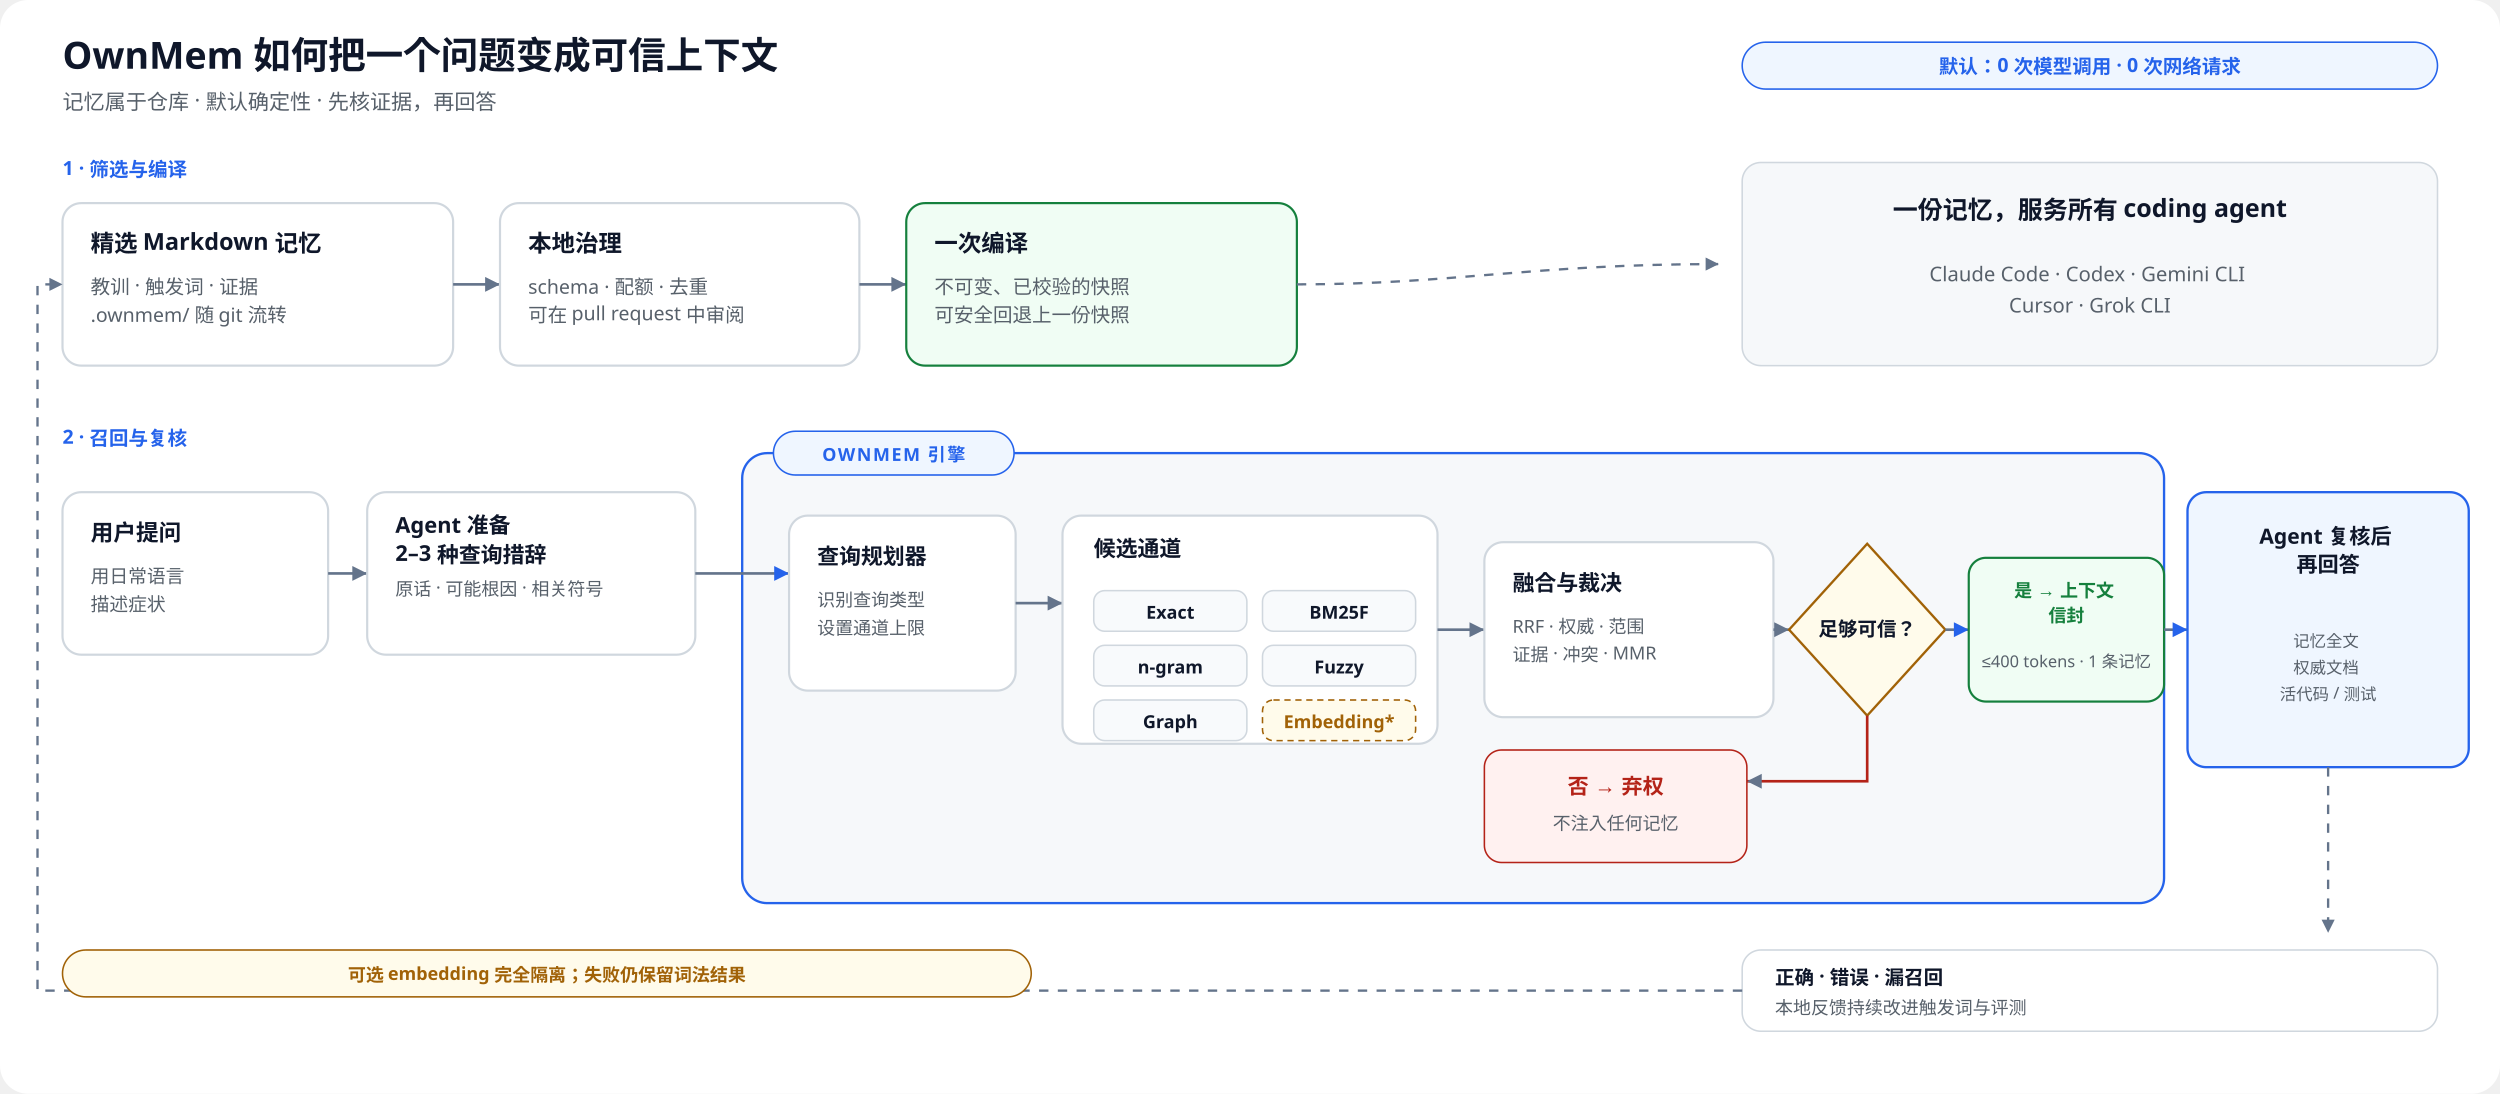
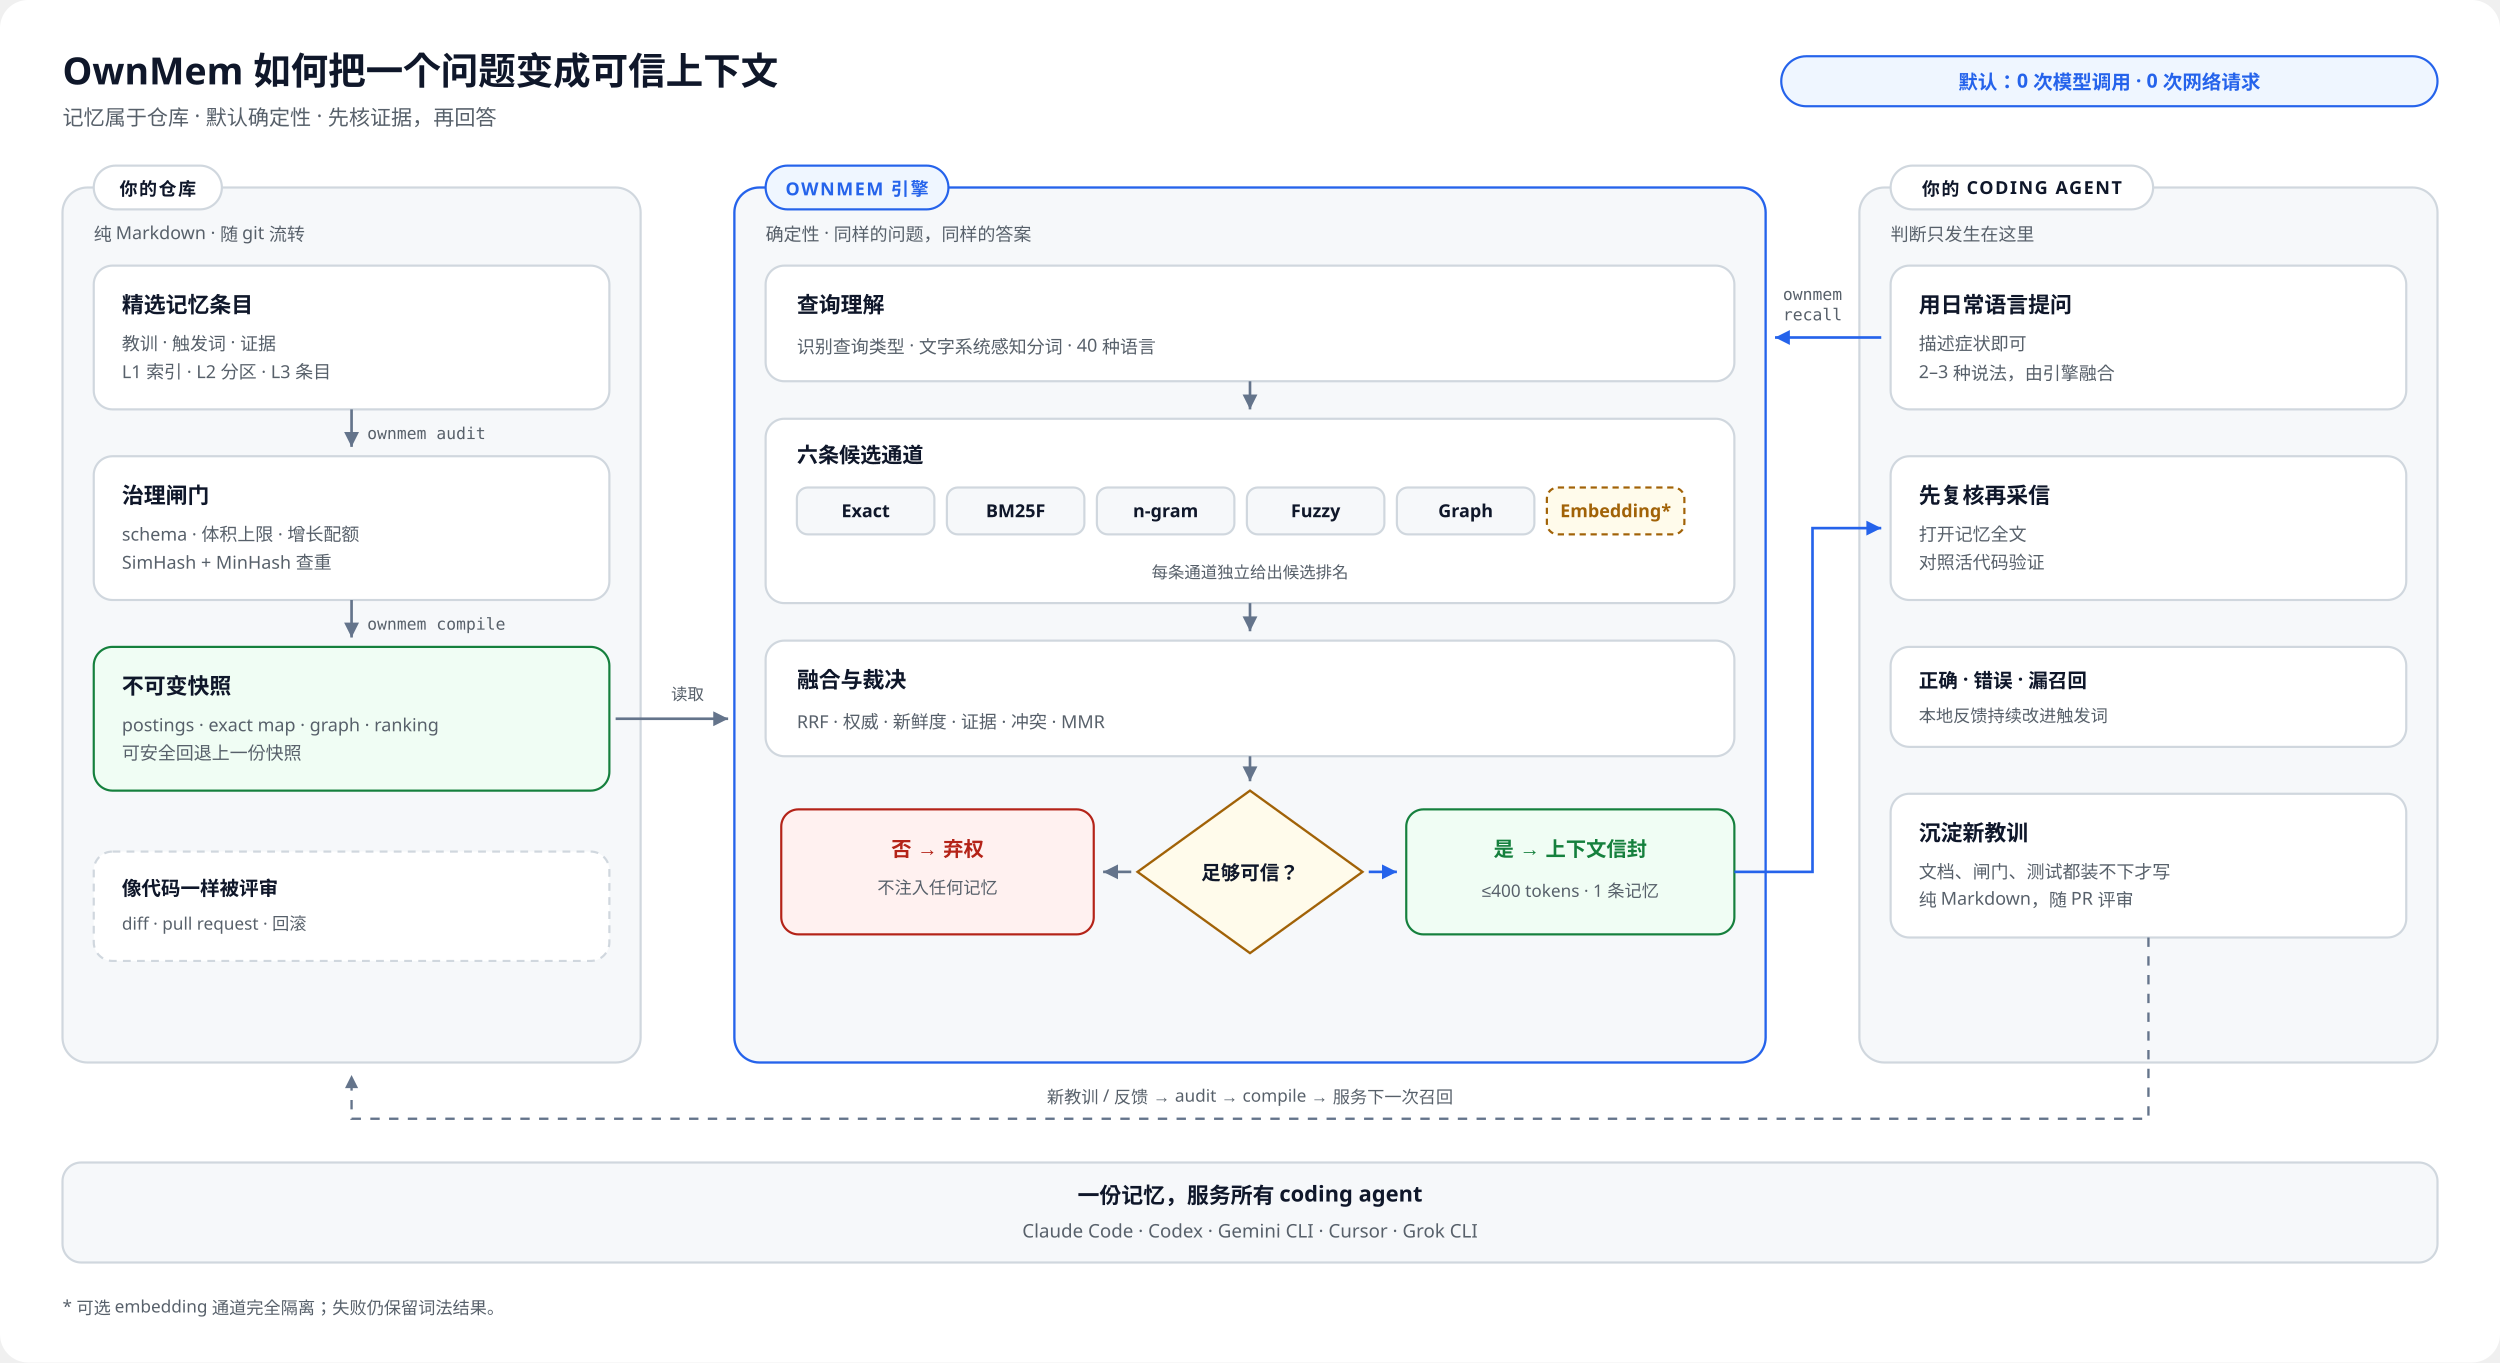
- <svg xmlns="http://www.w3.org/2000/svg" viewBox="0 0 1600 700" role="img" aria-labelledby="title description" font-family="-apple-system, BlinkMacSystemFont, 'Segoe UI', 'Noto Sans', 'Helvetica Neue', Arial, sans-serif">
+ <svg xmlns="http://www.w3.org/2000/svg" viewBox="0 0 1600 872" role="img" aria-labelledby="title description" font-family="-apple-system, BlinkMacSystemFont, 'Segoe UI', 'Noto Sans', 'Helvetica Neue', Arial, sans-serif">
  <defs>
    <marker id="arrow" viewBox="0 0 10 10" refX="8" refY="5" markerWidth="7" markerHeight="7" orient="auto-start-reverse">
      <path d="M 0 1 L 8 5 L 0 9 z" fill="#64748b" />
    </marker>
-     <marker id="accent-arrow" viewBox="0 0 10 10" refX="8" refY="5" markerWidth="7" markerHeight="7" orient="auto-start-reverse">
+     <marker id="accent" viewBox="0 0 10 10" refX="8" refY="5" markerWidth="7" markerHeight="7" orient="auto-start-reverse">
      <path d="M 0 1 L 8 5 L 0 9 z" fill="#2563eb" />
    </marker>
  </defs>
-   <rect width="1600" height="700" rx="18" fill="#ffffff" />
-   <text x="40" y="44" text-anchor="start" font-size="24" font-weight="700" fill="#0f172a">
-     <tspan x="40" dy="0">OwnMem 如何把一个问题变成可信上下文</tspan>
-   </text>
-   <text x="40" y="70" text-anchor="start" font-size="13.5" font-weight="400" fill="#57606a">
-     <tspan x="40" dy="0">记忆属于仓库 · 默认确定性 · 先核证据，再回答</tspan>
-   </text>
-   <rect x="1115" y="27" width="445" height="30" rx="15" fill="#eff6ff" stroke="#2563eb" />
-   <text x="1337.5" y="47" text-anchor="middle" font-size="12.5" font-weight="600" fill="#2563eb">默认：0 次模型调用 · 0 次网络请求</text>
-   <text x="40" y="112" text-anchor="start" font-size="12.5" font-weight="700" fill="#2563eb">
-     <tspan x="40" dy="0">1 · 筛选与编译</tspan>
-   </text>
-   <g>
-     <rect x="40" y="130" width="250" height="104" rx="12" fill="#ffffff" stroke="#d0d7de" stroke-width="1.4" />
-     <text x="58" y="161" text-anchor="start" font-size="15" font-weight="650" fill="#0f172a">
-       <tspan x="58" dy="0">精选 Markdown 记忆</tspan>
-     </text>
-     <text x="58" y="188" text-anchor="start" font-size="12.5" font-weight="400" fill="#57606a">
-       <tspan x="58" dy="0">教训 · 触发词 · 证据</tspan>
-       <tspan x="58" dy="18">.ownmem/ 随 git 流转</tspan>
-     </text>
-   </g>
-   <path d="M 290 182 L 320 182" fill="none" stroke="#64748b" stroke-width="1.7" marker-end="url(#arrow)" />
-   <g>
-     <rect x="320" y="130" width="230" height="104" rx="12" fill="#ffffff" stroke="#d0d7de" stroke-width="1.4" />
-     <text x="338" y="161" text-anchor="start" font-size="15" font-weight="650" fill="#0f172a">
-       <tspan x="338" dy="0">本地治理</tspan>
-     </text>
-     <text x="338" y="188" text-anchor="start" font-size="12.5" font-weight="400" fill="#57606a">
-       <tspan x="338" dy="0">schema · 配额 · 去重</tspan>
-       <tspan x="338" dy="18">可在 pull request 中审阅</tspan>
-     </text>
-   </g>
-   <path d="M 550 182 L 580 182" fill="none" stroke="#64748b" stroke-width="1.7" marker-end="url(#arrow)" />
-   <g>
-     <rect x="580" y="130" width="250" height="104" rx="12" fill="#f0fdf4" stroke="#15803d" stroke-width="1.4" />
-     <text x="598" y="161" text-anchor="start" font-size="15" font-weight="650" fill="#0f172a">
-       <tspan x="598" dy="0">一次编译</tspan>
-     </text>
-     <text x="598" y="188" text-anchor="start" font-size="12.5" font-weight="400" fill="#57606a">
-       <tspan x="598" dy="0">不可变、已校验的快照</tspan>
-       <tspan x="598" dy="18">可安全回退上一份快照</tspan>
-     </text>
-   </g>
-   <rect x="1115" y="104" width="445" height="130" rx="12" fill="#f6f8fa" stroke="#d0d7de" />
-   <text x="1337.5" y="140" text-anchor="middle" font-size="16" font-weight="650" fill="#0f172a">
-     <tspan x="1337.5" dy="0">一份记忆，服务所有 coding agent</tspan>
-   </text>
-   <text x="1337.5" y="180" text-anchor="middle" font-size="13" font-weight="400" fill="#57606a">
-     <tspan x="1337.5" dy="0">Claude Code · Codex · Gemini CLI</tspan>
-     <tspan x="1337.5" dy="20">Cursor · Grok CLI</tspan>
-   </text>
-   <path d="M 830 182 C 930 182 980 169 1100 169" fill="none" stroke="#64748b" stroke-width="1.5" stroke-dasharray="6 6" marker-end="url(#arrow)" />
-   <text x="40" y="284" text-anchor="start" font-size="12.5" font-weight="700" fill="#2563eb">
-     <tspan x="40" dy="0">2 · 召回与复核</tspan>
-   </text>
-   <g>
-     <rect x="40" y="315" width="170" height="104" rx="12" fill="#ffffff" stroke="#d0d7de" stroke-width="1.4" />
-     <text x="58" y="346" text-anchor="start" font-size="14.5" font-weight="650" fill="#0f172a">
-       <tspan x="58" dy="0">用户提问</tspan>
-     </text>
-     <text x="58" y="373" text-anchor="start" font-size="12" font-weight="400" fill="#57606a">
-       <tspan x="58" dy="0">用日常语言</tspan>
-       <tspan x="58" dy="18">描述症状</tspan>
-     </text>
-   </g>
-   <path d="M 210 367 L 235 367" fill="none" stroke="#64748b" stroke-width="1.7" marker-end="url(#arrow)" />
-   <g>
-     <rect x="235" y="315" width="210" height="104" rx="12" fill="#ffffff" stroke="#d0d7de" stroke-width="1.4" />
-     <text x="253" y="341" text-anchor="start" font-size="14" font-weight="650" fill="#0f172a">
-       <tspan x="253" dy="0">Agent 准备</tspan>
-       <tspan x="253" dy="18">2–3 种查询措辞</tspan>
-     </text>
-     <text x="253" y="381" text-anchor="start" font-size="11.5" font-weight="400" fill="#57606a">
-       <tspan x="253" dy="0">原话 · 可能根因 · 相关符号</tspan>
-     </text>
-   </g>
-   <rect x="475" y="290" width="910" height="288" rx="16" fill="#f6f8fa" stroke="#2563eb" stroke-width="1.5" />
-   <rect x="495" y="276" width="154" height="28" rx="14" fill="#eff6ff" stroke="#2563eb" />
-   <text x="572" y="295" text-anchor="middle" font-size="11.5" font-weight="700" letter-spacing="1" fill="#2563eb">OWNMEM 引擎</text>
-   <path d="M 445 367 L 505 367" fill="none" stroke="#64748b" stroke-width="1.7" marker-end="url(#accent-arrow)" />
-   <g>
-     <rect x="505" y="330" width="145" height="112" rx="12" fill="#ffffff" stroke="#d0d7de" stroke-width="1.4" />
-     <text x="523" y="361" text-anchor="start" font-size="14" font-weight="650" fill="#0f172a">
-       <tspan x="523" dy="0">查询规划器</tspan>
-     </text>
-     <text x="523" y="388" text-anchor="start" font-size="11.5" font-weight="400" fill="#57606a">
-       <tspan x="523" dy="0">识别查询类型</tspan>
-       <tspan x="523" dy="18">设置通道上限</tspan>
-     </text>
-   </g>
-   <path d="M 650 386 L 680 386" fill="none" stroke="#64748b" stroke-width="1.7" marker-end="url(#arrow)" />
-   <g>
-     <rect x="680" y="330" width="240" height="146" rx="12" fill="#ffffff" stroke="#d0d7de" stroke-width="1.4" />
-     <text x="700" y="356" text-anchor="start" font-size="14" font-weight="650" fill="#0f172a">
-       <tspan x="700" dy="0">候选通道</tspan>
-     </text>
-     <rect x="700" y="378" width="98" height="26" rx="7" fill="#f8fafc" stroke="#d0d7de" />
-     <text x="749" y="396" text-anchor="middle" font-size="11.5" font-weight="600" fill="#0f172a">Exact</text>
-     <rect x="808" y="378" width="98" height="26" rx="7" fill="#f8fafc" stroke="#d0d7de" />
-     <text x="857" y="396" text-anchor="middle" font-size="11.5" font-weight="600" fill="#0f172a">BM25F</text>
-     <rect x="700" y="413" width="98" height="26" rx="7" fill="#f8fafc" stroke="#d0d7de" />
-     <text x="749" y="431" text-anchor="middle" font-size="11.5" font-weight="600" fill="#0f172a">n-gram</text>
-     <rect x="808" y="413" width="98" height="26" rx="7" fill="#f8fafc" stroke="#d0d7de" />
-     <text x="857" y="431" text-anchor="middle" font-size="11.5" font-weight="600" fill="#0f172a">Fuzzy</text>
-     <rect x="700" y="448" width="98" height="26" rx="7" fill="#f8fafc" stroke="#d0d7de" />
-     <text x="749" y="466" text-anchor="middle" font-size="11.5" font-weight="600" fill="#0f172a">Graph</text>
-     <rect x="808" y="448" width="98" height="26" rx="7" fill="#fffbeb" stroke="#a16207" stroke-dasharray="4 3" />
-     <text x="857" y="466" text-anchor="middle" font-size="11.5" font-weight="600" fill="#a16207">Embedding*</text>
-   </g>
-   <path d="M 920 403 L 950 403" fill="none" stroke="#64748b" stroke-width="1.7" marker-end="url(#arrow)" />
-   <g>
-     <rect x="950" y="347" width="185" height="112" rx="12" fill="#ffffff" stroke="#d0d7de" stroke-width="1.4" />
-     <text x="968" y="378" text-anchor="start" font-size="14" font-weight="650" fill="#0f172a">
-       <tspan x="968" dy="0">融合与裁决</tspan>
-     </text>
-     <text x="968" y="405" text-anchor="start" font-size="11.5" font-weight="400" fill="#57606a">
-       <tspan x="968" dy="0">RRF · 权威 · 范围</tspan>
-       <tspan x="968" dy="18">证据 · 冲突 · MMR</tspan>
-     </text>
-   </g>
-   <path d="M 1135 403 L 1145 403" fill="none" stroke="#64748b" stroke-width="1.7" marker-end="url(#arrow)" />
-   <polygon points="1195,348 1245,403 1195,458 1145,403" fill="#fffbeb" stroke="#a16207" stroke-width="1.5" />
-   <text x="1195" y="407" text-anchor="middle" font-size="12.5" font-weight="650" fill="#0f172a">
-     <tspan x="1195" dy="0">足够可信？</tspan>
-   </text>
-   <path d="M 1195 458 L 1195 500 L 1118 500" fill="none" stroke="#b42318" stroke-width="1.7" marker-end="url(#arrow)" />
-   <rect x="950" y="480" width="168" height="72" rx="11" fill="#fff1f0" stroke="#b42318" />
-   <text x="1034" y="508" text-anchor="middle" font-size="13.5" font-weight="650" fill="#b42318">
-     <tspan x="1034" dy="0">否 → 弃权</tspan>
-   </text>
-   <text x="1034" y="531" text-anchor="middle" font-size="11.5" font-weight="400" fill="#57606a">
-     <tspan x="1034" dy="0">不注入任何记忆</tspan>
-   </text>
-   <path d="M 1245 403 L 1260 403" fill="none" stroke="#64748b" stroke-width="1.7" marker-end="url(#accent-arrow)" />
-   <rect x="1260" y="357" width="125" height="92" rx="11" fill="#f0fdf4" stroke="#15803d" stroke-width="1.4" />
-   <text x="1322.5" y="382" text-anchor="middle" font-size="11.5" font-weight="650" fill="#15803d">
-     <tspan x="1322.5" dy="0">是 → 上下文</tspan>
-     <tspan x="1322.5" dy="16">信封</tspan>
-   </text>
-   <text x="1322.5" y="427" text-anchor="middle" font-size="10.5" font-weight="400" fill="#57606a">
-     <tspan x="1322.5" dy="0">≤400 tokens · 1 条记忆</tspan>
-   </text>
-   <path d="M 1385 403 L 1400 403" fill="none" stroke="#64748b" stroke-width="1.7" marker-end="url(#accent-arrow)" />
-   <rect x="1400" y="315" width="180" height="176" rx="12" fill="#eff6ff" stroke="#2563eb" stroke-width="1.5" />
-   <text x="1490" y="348" text-anchor="middle" font-size="13.5" font-weight="650" fill="#0f172a">
-     <tspan x="1490" dy="0">Agent 复核后</tspan>
-     <tspan x="1490" dy="18">再回答</tspan>
-   </text>
-   <text x="1490" y="414" text-anchor="middle" font-size="10.5" font-weight="400" fill="#57606a">
-     <tspan x="1490" dy="0">记忆全文</tspan>
-     <tspan x="1490" dy="17">权威文档</tspan>
-     <tspan x="1490" dy="17">活代码 / 测试</tspan>
-   </text>
-   <rect x="1115" y="608" width="445" height="52" rx="12" fill="#ffffff" stroke="#d0d7de" />
-   <text x="1136" y="630" text-anchor="start" font-size="12.5" font-weight="650" fill="#0f172a">
-     <tspan x="1136" dy="0">正确 · 错误 · 漏召回</tspan>
-   </text>
-   <text x="1136" y="649" text-anchor="start" font-size="11.5" font-weight="400" fill="#57606a">
-     <tspan x="1136" dy="0">本地反馈持续改进触发词与评测</tspan>
-   </text>
-   <path d="M 1490 491 L 1490 597" fill="none" stroke="#64748b" stroke-width="1.5" stroke-dasharray="6 6" marker-end="url(#arrow)" />
-   <path d="M 1115 634 L 24 634 L 24 182 L 40 182" fill="none" stroke="#64748b" stroke-width="1.5" stroke-dasharray="6 6" marker-end="url(#arrow)" />
-   <rect x="40" y="608" width="620" height="30" rx="15" fill="#fffbeb" stroke="#a16207" />
-   <text x="350" y="628" text-anchor="middle" font-size="11.5" font-weight="600" fill="#a16207">可选 embedding 完全隔离；失败仍保留词法结果</text>
+   <rect x="0" y="0" width="1600" height="872" rx="18" fill="#ffffff" />
+   <text x="40" y="54" text-anchor="start" font-size="24" font-weight="700" fill="#0f172a">OwnMem 如何把一个问题变成可信上下文</text>
+   <text x="40" y="80" text-anchor="start" font-size="13.5" font-weight="400" fill="#57606a">记忆属于仓库 · 默认确定性 · 先核证据，再回答</text>
+   <rect x="1140" y="36" width="420" height="32" rx="16" fill="#eff6ff" stroke="#2563eb" stroke-width="1.4" />
+   <text x="1350" y="57" text-anchor="middle" font-size="12.5" font-weight="600" fill="#2563eb">默认：0 次模型调用 · 0 次网络请求</text>
+   <rect x="40" y="120" width="370" height="560" rx="16" fill="#f6f8fa" stroke="#d0d7de" stroke-width="1.4" />
+   <rect x="470" y="120" width="660" height="560" rx="16" fill="#f6f8fa" stroke="#2563eb" stroke-width="1.5" />
+   <rect x="1190" y="120" width="370" height="560" rx="16" fill="#f6f8fa" stroke="#d0d7de" stroke-width="1.4" />
+   <rect x="60" y="106" width="82" height="28" rx="14" fill="#ffffff" stroke="#d0d7de" stroke-width="1.4" />
+   <text x="101" y="125" text-anchor="middle" font-size="11.5" font-weight="700" letter-spacing="1" fill="#0f172a">你的仓库</text>
+   <rect x="490" y="106" width="117" height="28" rx="14" fill="#eff6ff" stroke="#2563eb" stroke-width="1.4" />
+   <text x="548.5" y="125" text-anchor="middle" font-size="11.5" font-weight="700" letter-spacing="1" fill="#2563eb">OWNMEM 引擎</text>
+   <rect x="1210" y="106" width="168" height="28" rx="14" fill="#ffffff" stroke="#d0d7de" stroke-width="1.4" />
+   <text x="1294" y="125" text-anchor="middle" font-size="11.5" font-weight="700" letter-spacing="1" fill="#0f172a">你的 CODING AGENT</text>
+   <text x="60" y="154" text-anchor="start" font-size="11.5" font-weight="400" fill="#57606a">纯 Markdown · 随 git 流转</text>
+   <text x="490" y="154" text-anchor="start" font-size="11.5" font-weight="400" fill="#57606a">确定性 · 同样的问题，同样的答案</text>
+   <text x="1210" y="154" text-anchor="start" font-size="11.5" font-weight="400" fill="#57606a">判断只发生在这里</text>
+   <rect x="60" y="170" width="330" height="92" rx="12" fill="#ffffff" stroke="#d0d7de" stroke-width="1.4" />
+   <text x="78" y="200" text-anchor="start" font-size="14" font-weight="650" fill="#0f172a">精选记忆条目</text>
+   <text x="78" y="224" text-anchor="start" font-size="11.5" font-weight="400" fill="#57606a">教训 · 触发词 · 证据</text>
+   <text x="78" y="242" text-anchor="start" font-size="11.5" font-weight="400" fill="#57606a">L1 索引 · L2 分区 · L3 条目</text>
+   <path d="M 225 262 L 225 286" fill="none" stroke="#64748b" stroke-width="1.7" marker-end="url(#arrow)" />
+   <text x="235" y="281" text-anchor="start" font-size="10.5" font-weight="400" font-family="ui-monospace, SFMono-Regular, 'SF Mono', Menlo, Consolas, monospace" fill="#57606a">ownmem audit</text>
+   <rect x="60" y="292" width="330" height="92" rx="12" fill="#ffffff" stroke="#d0d7de" stroke-width="1.4" />
+   <text x="78" y="322" text-anchor="start" font-size="14" font-weight="650" fill="#0f172a">治理闸门</text>
+   <text x="78" y="346" text-anchor="start" font-size="11.5" font-weight="400" fill="#57606a">schema · 体积上限 · 增长配额</text>
+   <text x="78" y="364" text-anchor="start" font-size="11.5" font-weight="400" fill="#57606a">SimHash + MinHash 查重</text>
+   <path d="M 225 384 L 225 408" fill="none" stroke="#64748b" stroke-width="1.7" marker-end="url(#arrow)" />
+   <text x="235" y="403" text-anchor="start" font-size="10.5" font-weight="400" font-family="ui-monospace, SFMono-Regular, 'SF Mono', Menlo, Consolas, monospace" fill="#57606a">ownmem compile</text>
+   <rect x="60" y="414" width="330" height="92" rx="12" fill="#f0fdf4" stroke="#15803d" stroke-width="1.4" />
+   <text x="78" y="444" text-anchor="start" font-size="14" font-weight="650" fill="#0f172a">不可变快照</text>
+   <text x="78" y="468" text-anchor="start" font-size="11.5" font-weight="400" fill="#57606a">postings · exact map · graph · ranking</text>
+   <text x="78" y="486" text-anchor="start" font-size="11.5" font-weight="400" fill="#57606a">可安全回退上一份快照</text>
+   <rect x="60" y="545" width="330" height="70" rx="12" fill="#ffffff" stroke="#d0d7de" stroke-width="1.4" stroke-dasharray="5 4" />
+   <text x="78" y="573" text-anchor="start" font-size="12.5" font-weight="600" fill="#0f172a">像代码一样被评审</text>
+   <text x="78" y="595" text-anchor="start" font-size="11" font-weight="400" fill="#57606a">diff · pull request · 回滚</text>
+   <text x="440" y="448" text-anchor="middle" font-size="10.5" font-weight="400" font-family="ui-monospace, SFMono-Regular, 'SF Mono', Menlo, Consolas, monospace" fill="#57606a">读取</text>
+   <path d="M 394 460 L 466 460" fill="none" stroke="#64748b" stroke-width="1.7" marker-end="url(#arrow)" />
+   <rect x="490" y="170" width="620" height="74" rx="12" fill="#ffffff" stroke="#d0d7de" stroke-width="1.4" />
+   <text x="510" y="200" text-anchor="start" font-size="14" font-weight="650" fill="#0f172a">查询理解</text>
+   <text x="510" y="226" text-anchor="start" font-size="11.5" font-weight="400" fill="#57606a">识别查询类型 · 文字系统感知分词 · 40 种语言</text>
+   <path d="M 800 244 L 800 262" fill="none" stroke="#64748b" stroke-width="1.7" marker-end="url(#arrow)" />
+   <rect x="490" y="268" width="620" height="118" rx="12" fill="#ffffff" stroke="#d0d7de" stroke-width="1.4" />
+   <text x="510" y="296" text-anchor="start" font-size="13.5" font-weight="650" fill="#0f172a">六条候选通道</text>
+   <rect x="510" y="312" width="88" height="30" rx="7" fill="#f6f8fa" stroke="#d0d7de" stroke-width="1.4" />
+   <text x="554" y="331" text-anchor="middle" font-size="11.5" font-weight="600" fill="#0f172a">Exact</text>
+   <rect x="606" y="312" width="88" height="30" rx="7" fill="#f6f8fa" stroke="#d0d7de" stroke-width="1.4" />
+   <text x="650" y="331" text-anchor="middle" font-size="11.5" font-weight="600" fill="#0f172a">BM25F</text>
+   <rect x="702" y="312" width="88" height="30" rx="7" fill="#f6f8fa" stroke="#d0d7de" stroke-width="1.4" />
+   <text x="746" y="331" text-anchor="middle" font-size="11.5" font-weight="600" fill="#0f172a">n-gram</text>
+   <rect x="798" y="312" width="88" height="30" rx="7" fill="#f6f8fa" stroke="#d0d7de" stroke-width="1.4" />
+   <text x="842" y="331" text-anchor="middle" font-size="11.5" font-weight="600" fill="#0f172a">Fuzzy</text>
+   <rect x="894" y="312" width="88" height="30" rx="7" fill="#f6f8fa" stroke="#d0d7de" stroke-width="1.4" />
+   <text x="938" y="331" text-anchor="middle" font-size="11.5" font-weight="600" fill="#0f172a">Graph</text>
+   <rect x="990" y="312" width="88" height="30" rx="7" fill="#fffbeb" stroke="#a16207" stroke-width="1.4" stroke-dasharray="4 3" />
+   <text x="1034" y="331" text-anchor="middle" font-size="11.5" font-weight="600" fill="#a16207">Embedding*</text>
+   <text x="800" y="370" text-anchor="middle" font-size="10.5" font-weight="400" fill="#57606a">每条通道独立给出候选排名</text>
+   <path d="M 800 386 L 800 404" fill="none" stroke="#64748b" stroke-width="1.7" marker-end="url(#arrow)" />
+   <rect x="490" y="410" width="620" height="74" rx="12" fill="#ffffff" stroke="#d0d7de" stroke-width="1.4" />
+   <text x="510" y="440" text-anchor="start" font-size="14" font-weight="650" fill="#0f172a">融合与裁决</text>
+   <text x="510" y="466" text-anchor="start" font-size="11.5" font-weight="400" fill="#57606a">RRF · 权威 · 新鲜度 · 证据 · 冲突 · MMR</text>
+   <path d="M 800 484 L 800 500" fill="none" stroke="#64748b" stroke-width="1.7" marker-end="url(#arrow)" />
+   <polygon points="800,506 872,558 800,610 728,558" fill="#fffbeb" stroke="#a16207" stroke-width="1.5" />
+   <text x="800" y="563" text-anchor="middle" font-size="12.5" font-weight="650" fill="#0f172a">足够可信？</text>
+   <rect x="500" y="518" width="200" height="80" rx="11" fill="#fff1f0" stroke="#b42318" stroke-width="1.4" />
+   <text x="600" y="548" text-anchor="middle" font-size="13" font-weight="650" fill="#b42318">否 → 弃权</text>
+   <text x="600" y="572" text-anchor="middle" font-size="11" font-weight="400" fill="#57606a">不注入任何记忆</text>
+   <path d="M 724 558 L 706 558" fill="none" stroke="#64748b" stroke-width="1.7" marker-end="url(#arrow)" />
+   <rect x="900" y="518" width="210" height="80" rx="11" fill="#f0fdf4" stroke="#15803d" stroke-width="1.4" />
+   <text x="1005" y="548" text-anchor="middle" font-size="13" font-weight="650" fill="#15803d">是 → 上下文信封</text>
+   <text x="1005" y="574" text-anchor="middle" font-size="11" font-weight="400" fill="#57606a">≤400 tokens · 1 条记忆</text>
+   <path d="M 876 558 L 894 558" fill="none" stroke="#2563eb" stroke-width="1.7" marker-end="url(#accent)" />
+   <path d="M 1110 558 L 1160 558 L 1160 338 L 1204 338" fill="none" stroke="#2563eb" stroke-width="1.7" marker-end="url(#accent)" />
+   <rect x="1210" y="170" width="330" height="92" rx="12" fill="#ffffff" stroke="#d0d7de" stroke-width="1.4" />
+   <text x="1228" y="200" text-anchor="start" font-size="14" font-weight="650" fill="#0f172a">用日常语言提问</text>
+   <text x="1228" y="224" text-anchor="start" font-size="11.5" font-weight="400" fill="#57606a">描述症状即可</text>
+   <text x="1228" y="242" text-anchor="start" font-size="11.5" font-weight="400" fill="#57606a">2–3 种说法，由引擎融合</text>
+   <rect x="1210" y="292" width="330" height="92" rx="12" fill="#ffffff" stroke="#d0d7de" stroke-width="1.4" />
+   <text x="1228" y="322" text-anchor="start" font-size="14" font-weight="650" fill="#0f172a">先复核再采信</text>
+   <text x="1228" y="346" text-anchor="start" font-size="11.5" font-weight="400" fill="#57606a">打开记忆全文</text>
+   <text x="1228" y="364" text-anchor="start" font-size="11.5" font-weight="400" fill="#57606a">对照活代码验证</text>
+   <rect x="1210" y="414" width="330" height="64" rx="12" fill="#ffffff" stroke="#d0d7de" stroke-width="1.4" />
+   <text x="1228" y="440" text-anchor="start" font-size="12.5" font-weight="650" fill="#0f172a">正确 · 错误 · 漏召回</text>
+   <text x="1228" y="462" text-anchor="start" font-size="11" font-weight="400" fill="#57606a">本地反馈持续改进触发词</text>
+   <rect x="1210" y="508" width="330" height="92" rx="12" fill="#ffffff" stroke="#d0d7de" stroke-width="1.4" />
+   <text x="1228" y="538" text-anchor="start" font-size="14" font-weight="650" fill="#0f172a">沉淀新教训</text>
+   <text x="1228" y="562" text-anchor="start" font-size="11.5" font-weight="400" fill="#57606a">文档、闸门、测试都装不下才写</text>
+   <text x="1228" y="580" text-anchor="start" font-size="11.5" font-weight="400" fill="#57606a">纯 Markdown，随 PR 评审</text>
+   <text x="1160" y="192" text-anchor="middle" font-size="10.5" font-weight="400" font-family="ui-monospace, SFMono-Regular, 'SF Mono', Menlo, Consolas, monospace" fill="#57606a">ownmem</text>
+   <text x="1160" y="205" text-anchor="middle" font-size="10.5" font-weight="400" font-family="ui-monospace, SFMono-Regular, 'SF Mono', Menlo, Consolas, monospace" fill="#57606a">recall</text>
+   <path d="M 1204 216 L 1136 216 " fill="none" stroke="#2563eb" stroke-width="1.7" marker-end="url(#accent)" />
+   <path d="M 1375 600 L 1375 716 L 225 716 L 225 688" fill="none" stroke="#64748b" stroke-width="1.5" stroke-dasharray="6 6" marker-end="url(#arrow)" />
+   <text x="800" y="706" text-anchor="middle" font-size="11" font-weight="400" fill="#57606a">新教训 / 反馈 → audit → compile → 服务下一次召回</text>
+   <rect x="40" y="744" width="1520" height="64" rx="12" fill="#f6f8fa" stroke="#d0d7de" stroke-width="1.4" />
+   <text x="800" y="770" text-anchor="middle" font-size="14" font-weight="650" fill="#0f172a">一份记忆，服务所有 coding agent</text>
+   <text x="800" y="792" text-anchor="middle" font-size="12" font-weight="400" fill="#57606a">Claude Code · Codex · Gemini CLI · Cursor · Grok CLI</text>
+   <text x="40" y="840" text-anchor="start" font-size="11" font-weight="400" fill="#57606a">* 可选 embedding 通道完全隔离；失败仍保留词法结果。</text>
</svg>
